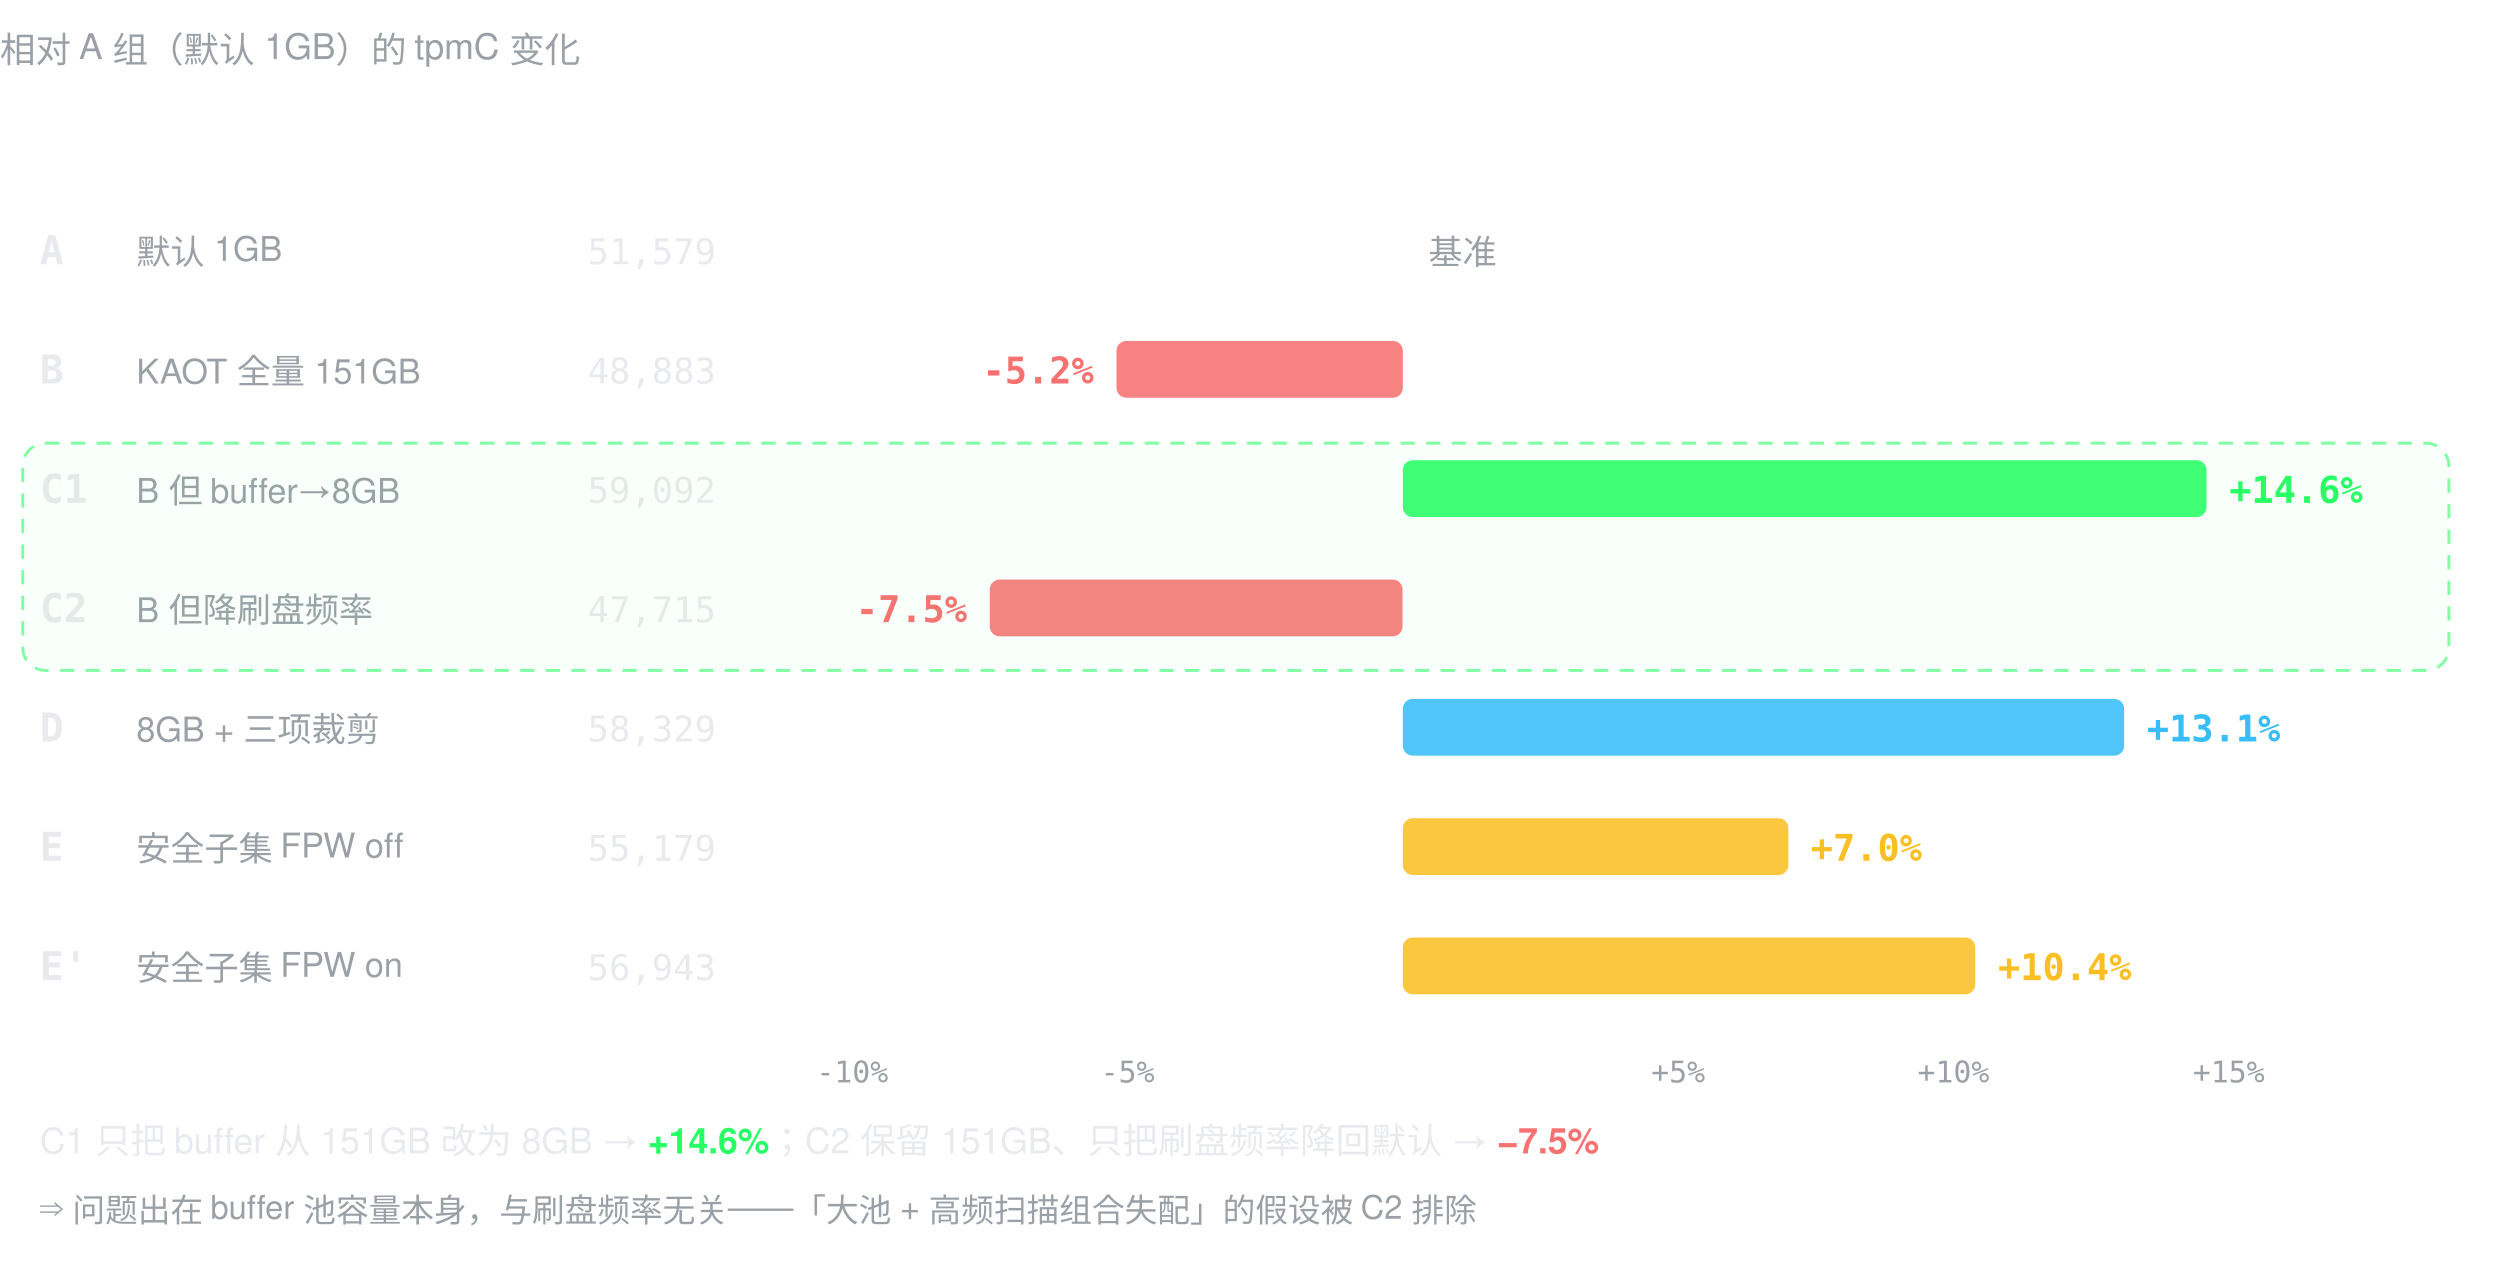
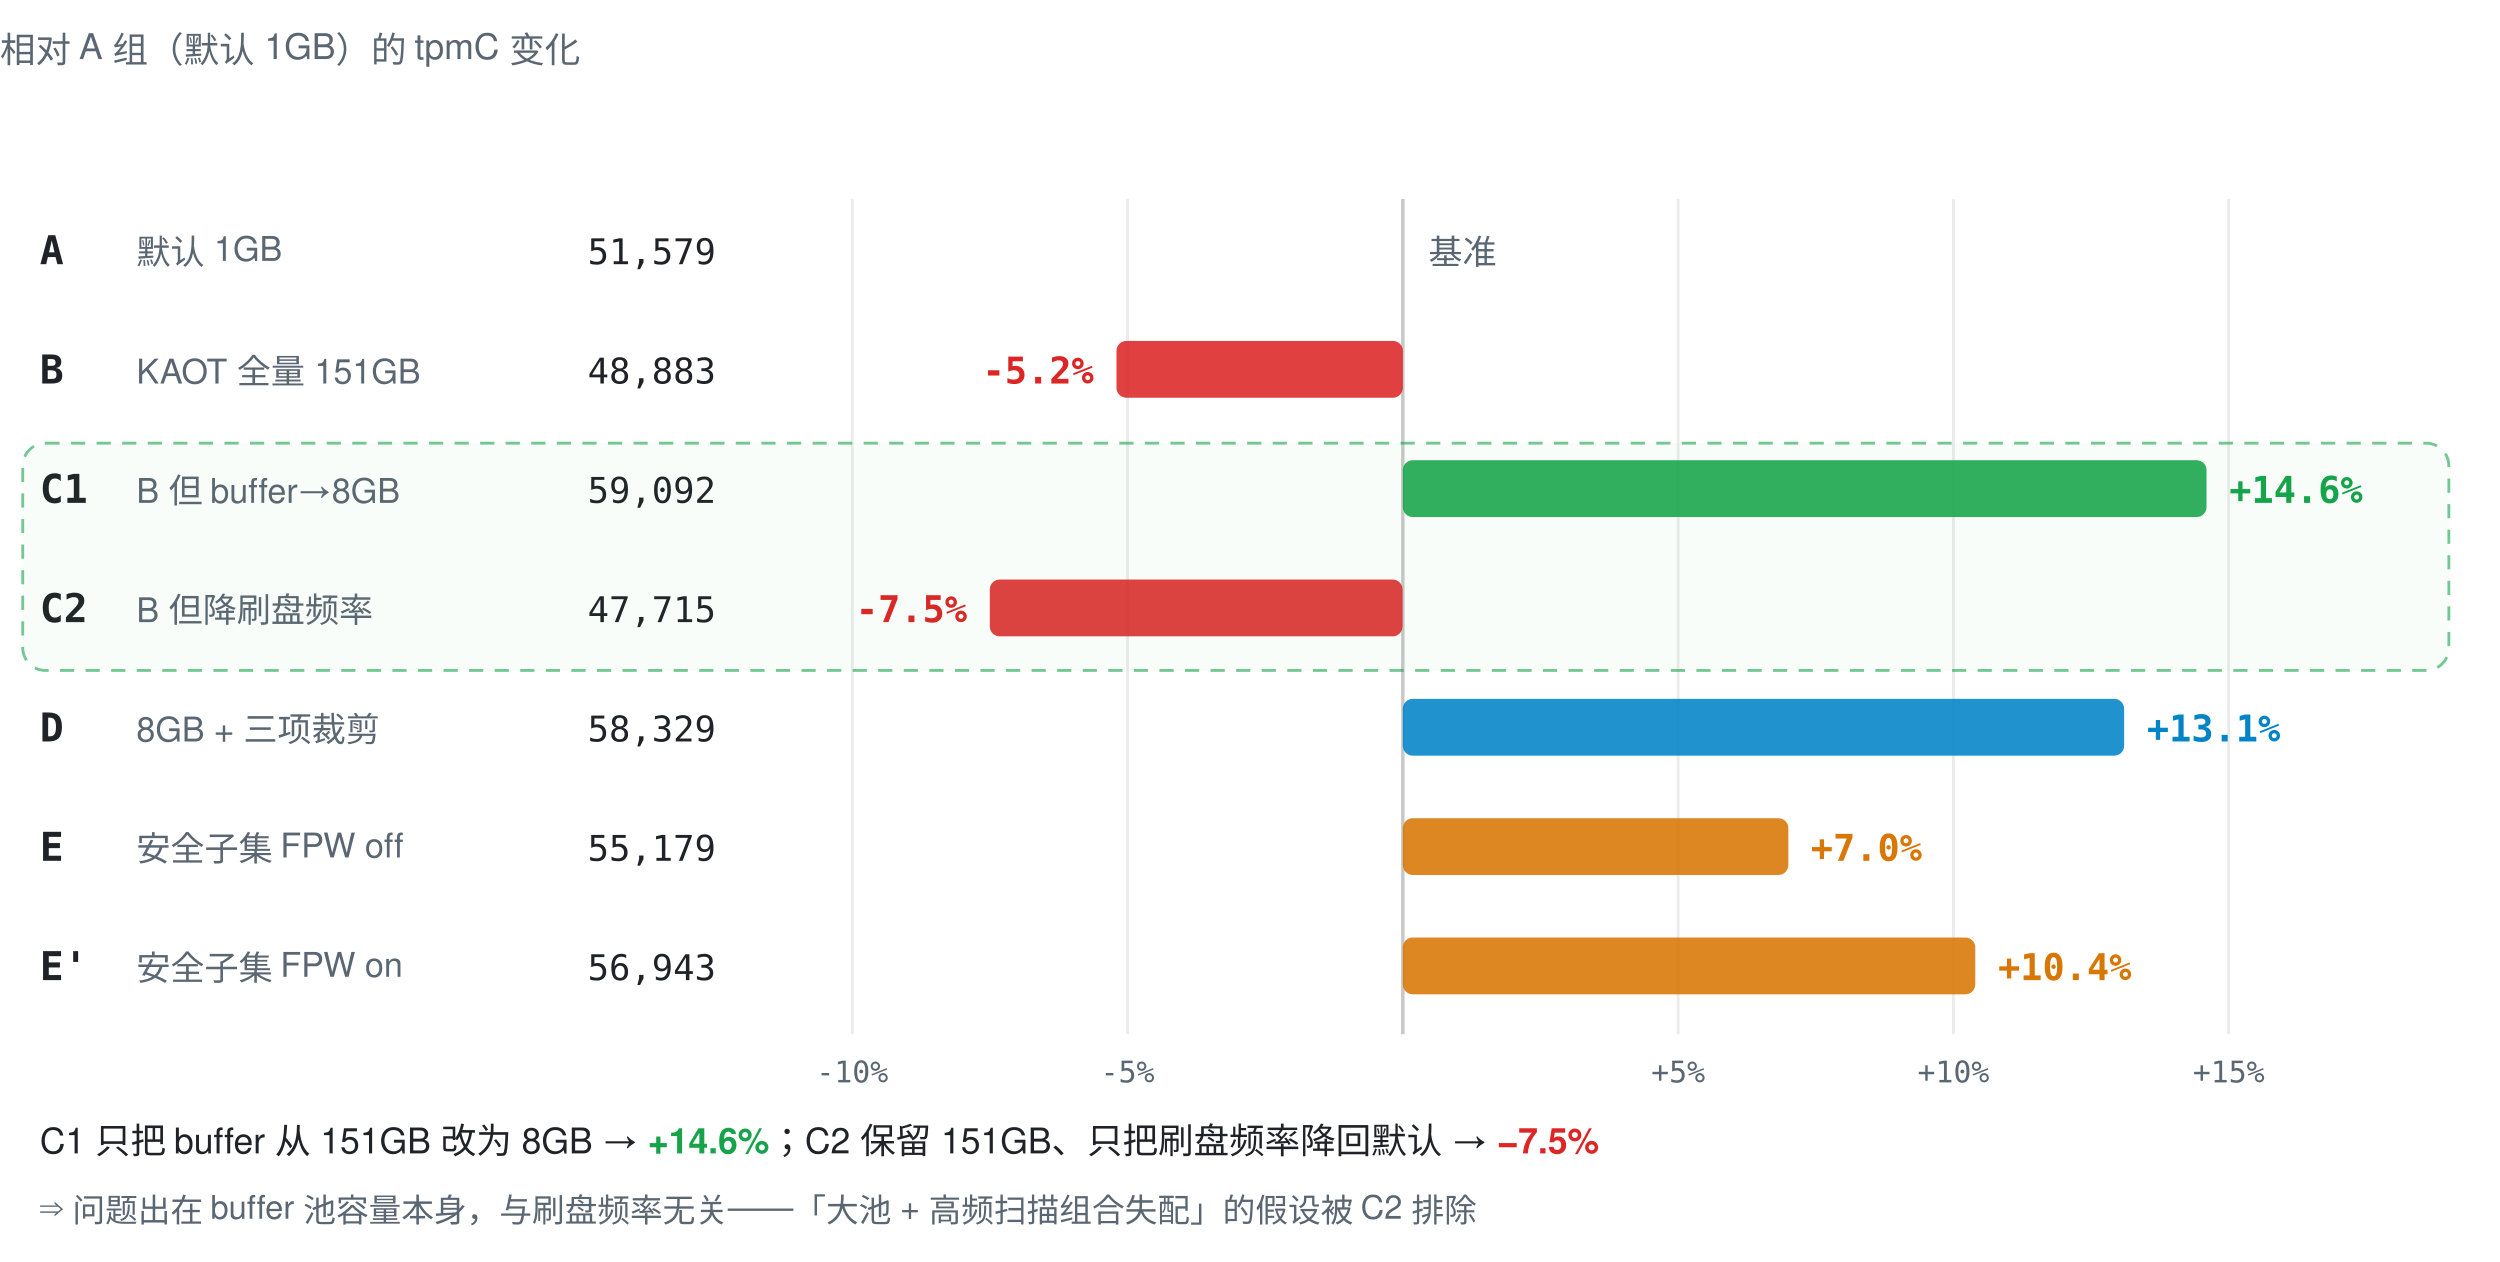
<svg xmlns="http://www.w3.org/2000/svg" viewBox="0 0 880 444" width="880" height="444" font-family="'Noto Sans SC','PingFang SC','Microsoft YaHei','Helvetica Neue',Helvetica,Arial,sans-serif">
  <rect width="880" height="444" fill="none" />
-   <text x="0" y="22" fill="#9aa0a6" font-size="12.5">相对 A 组（默认 1GB）的 tpmC 变化</text>
-   <line x1="493.8" y1="70" x2="493.8" y2="364" stroke="rgba(255,255,255,0.22)" stroke-width="1.2" />
-   <line x1="300.0" y1="70" x2="300.0" y2="364" stroke="rgba(255,255,255,0.08)" />
-   <text x="300.0" y="381" fill="#9aa0a6" font-size="10.5" text-anchor="middle" font-family="'JetBrains Mono','SF Mono',Menlo,Consolas,monospace">-10%</text>
-   <line x1="396.9" y1="70" x2="396.9" y2="364" stroke="rgba(255,255,255,0.08)" />
-   <text x="396.9" y="381" fill="#9aa0a6" font-size="10.5" text-anchor="middle" font-family="'JetBrains Mono','SF Mono',Menlo,Consolas,monospace">-5%</text>
-   <line x1="590.7" y1="70" x2="590.7" y2="364" stroke="rgba(255,255,255,0.08)" />
-   <text x="590.7" y="381" fill="#9aa0a6" font-size="10.5" text-anchor="middle" font-family="'JetBrains Mono','SF Mono',Menlo,Consolas,monospace">+5%</text>
-   <line x1="687.6" y1="70" x2="687.6" y2="364" stroke="rgba(255,255,255,0.08)" />
-   <text x="687.6" y="381" fill="#9aa0a6" font-size="10.5" text-anchor="middle" font-family="'JetBrains Mono','SF Mono',Menlo,Consolas,monospace">+10%</text>
-   <line x1="784.5" y1="70" x2="784.5" y2="364" stroke="rgba(255,255,255,0.08)" />
-   <text x="784.5" y="381" fill="#9aa0a6" font-size="10.5" text-anchor="middle" font-family="'JetBrains Mono','SF Mono',Menlo,Consolas,monospace">+15%</text>
-   <text x="14" y="93" fill="#e8eaed" font-size="14" font-weight="700" font-family="'JetBrains Mono','SF Mono',Menlo,Consolas,monospace">A</text>
-   <text x="48" y="93" fill="#9aa0a6" font-size="12">默认 1GB</text>
-   <text x="252" y="93" fill="#e8eaed" font-size="12.5" text-anchor="end" font-family="'JetBrains Mono','SF Mono',Menlo,Consolas,monospace">51,579</text>
-   <text x="502.8" y="93" fill="#9aa0a6" font-size="12">基准</text>
-   <text x="14" y="135" fill="#e8eaed" font-size="14" font-weight="700" font-family="'JetBrains Mono','SF Mono',Menlo,Consolas,monospace">B</text>
-   <text x="48" y="135" fill="#9aa0a6" font-size="12">KAOT 全量 151GB</text>
-   <text x="252" y="135" fill="#e8eaed" font-size="12.5" text-anchor="end" font-family="'JetBrains Mono','SF Mono',Menlo,Consolas,monospace">48,883</text>
-   <rect x="393.0" y="120" width="100.8" height="20" rx="3.5" fill="#f87171" opacity="0.88" />
-   <text x="385.0" y="135" fill="#f87171" font-size="13" font-weight="700" text-anchor="end" font-family="'JetBrains Mono','SF Mono',Menlo,Consolas,monospace">-5.2%</text>
-   <text x="14" y="177" fill="#e8eaed" font-size="14" font-weight="700" font-family="'JetBrains Mono','SF Mono',Menlo,Consolas,monospace">C1</text>
-   <text x="48" y="177" fill="#9aa0a6" font-size="12">B 但 buffer→8GB</text>
-   <text x="252" y="177" fill="#e8eaed" font-size="12.5" text-anchor="end" font-family="'JetBrains Mono','SF Mono',Menlo,Consolas,monospace">59,092</text>
-   <rect x="493.8" y="162" width="282.9" height="20" rx="3.5" fill="#27FF64" opacity="0.88" />
-   <text x="784.7" y="177" fill="#27FF64" font-size="13" font-weight="700" text-anchor="start" font-family="'JetBrains Mono','SF Mono',Menlo,Consolas,monospace">+14.6%</text>
-   <text x="14" y="219" fill="#e8eaed" font-size="14" font-weight="700" font-family="'JetBrains Mono','SF Mono',Menlo,Consolas,monospace">C2</text>
-   <text x="48" y="219" fill="#9aa0a6" font-size="12">B 但降刷盘频率</text>
-   <text x="252" y="219" fill="#e8eaed" font-size="12.5" text-anchor="end" font-family="'JetBrains Mono','SF Mono',Menlo,Consolas,monospace">47,715</text>
-   <rect x="348.4" y="204" width="145.3" height="20" rx="3.5" fill="#f87171" opacity="0.88" />
-   <text x="340.4" y="219" fill="#f87171" font-size="13" font-weight="700" text-anchor="end" font-family="'JetBrains Mono','SF Mono',Menlo,Consolas,monospace">-7.5%</text>
-   <text x="14" y="261" fill="#e8eaed" font-size="14" font-weight="700" font-family="'JetBrains Mono','SF Mono',Menlo,Consolas,monospace">D</text>
-   <text x="48" y="261" fill="#9aa0a6" font-size="12">8GB + 三项裁剪</text>
-   <text x="252" y="261" fill="#e8eaed" font-size="12.5" text-anchor="end" font-family="'JetBrains Mono','SF Mono',Menlo,Consolas,monospace">58,329</text>
-   <rect x="493.8" y="246" width="253.9" height="20" rx="3.5" fill="#38bdf8" opacity="0.88" />
-   <text x="755.7" y="261" fill="#38bdf8" font-size="13" font-weight="700" text-anchor="start" font-family="'JetBrains Mono','SF Mono',Menlo,Consolas,monospace">+13.1%</text>
-   <text x="14" y="303" fill="#e8eaed" font-size="14" font-weight="700" font-family="'JetBrains Mono','SF Mono',Menlo,Consolas,monospace">E</text>
-   <text x="48" y="303" fill="#9aa0a6" font-size="12">安全子集 FPW off</text>
-   <text x="252" y="303" fill="#e8eaed" font-size="12.5" text-anchor="end" font-family="'JetBrains Mono','SF Mono',Menlo,Consolas,monospace">55,179</text>
-   <rect x="493.8" y="288" width="135.7" height="20" rx="3.5" fill="#fbbf24" opacity="0.88" />
-   <text x="637.4" y="303" fill="#fbbf24" font-size="13" font-weight="700" text-anchor="start" font-family="'JetBrains Mono','SF Mono',Menlo,Consolas,monospace">+7.0%</text>
-   <text x="14" y="345" fill="#e8eaed" font-size="14" font-weight="700" font-family="'JetBrains Mono','SF Mono',Menlo,Consolas,monospace">E'</text>
-   <text x="48" y="345" fill="#9aa0a6" font-size="12">安全子集 FPW on</text>
-   <text x="252" y="345" fill="#e8eaed" font-size="12.5" text-anchor="end" font-family="'JetBrains Mono','SF Mono',Menlo,Consolas,monospace">56,943</text>
-   <rect x="493.8" y="330" width="201.5" height="20" rx="3.5" fill="#fbbf24" opacity="0.88" />
-   <text x="703.3" y="345" fill="#fbbf24" font-size="13" font-weight="700" text-anchor="start" font-family="'JetBrains Mono','SF Mono',Menlo,Consolas,monospace">+10.4%</text>
-   <rect x="8" y="156" width="854" height="80" rx="8" fill="rgba(39,255,100,0.05)" stroke="#27FF64" stroke-dasharray="5 4" opacity="0.6" />
-   <text x="14" y="406" fill="#e8eaed" font-size="12.5">C1 只把 buffer 从 151GB 改为 8GB → <tspan fill="#27FF64" font-weight="700">+14.6%</tspan>；C2 保留 151GB、只把刷盘频率降回默认 → <tspan fill="#f87171" font-weight="700">−7.5%</tspan>
+   <text x="0" y="22" fill="#5b6673" font-size="12.5">相对 A 组（默认 1GB）的 tpmC 变化</text>
+   <line x1="493.8" y1="70" x2="493.8" y2="364" stroke="rgba(0,0,0,0.22)" stroke-width="1.2" />
+   <line x1="300.0" y1="70" x2="300.0" y2="364" stroke="rgba(0,0,0,0.08)" />
+   <text x="300.0" y="381" fill="#5b6673" font-size="10.5" text-anchor="middle" font-family="'JetBrains Mono','SF Mono',Menlo,Consolas,monospace">-10%</text>
+   <line x1="396.9" y1="70" x2="396.9" y2="364" stroke="rgba(0,0,0,0.08)" />
+   <text x="396.9" y="381" fill="#5b6673" font-size="10.5" text-anchor="middle" font-family="'JetBrains Mono','SF Mono',Menlo,Consolas,monospace">-5%</text>
+   <line x1="590.7" y1="70" x2="590.7" y2="364" stroke="rgba(0,0,0,0.08)" />
+   <text x="590.7" y="381" fill="#5b6673" font-size="10.5" text-anchor="middle" font-family="'JetBrains Mono','SF Mono',Menlo,Consolas,monospace">+5%</text>
+   <line x1="687.6" y1="70" x2="687.6" y2="364" stroke="rgba(0,0,0,0.08)" />
+   <text x="687.6" y="381" fill="#5b6673" font-size="10.5" text-anchor="middle" font-family="'JetBrains Mono','SF Mono',Menlo,Consolas,monospace">+10%</text>
+   <line x1="784.5" y1="70" x2="784.5" y2="364" stroke="rgba(0,0,0,0.08)" />
+   <text x="784.5" y="381" fill="#5b6673" font-size="10.5" text-anchor="middle" font-family="'JetBrains Mono','SF Mono',Menlo,Consolas,monospace">+15%</text>
+   <text x="14" y="93" fill="#1f2328" font-size="14" font-weight="700" font-family="'JetBrains Mono','SF Mono',Menlo,Consolas,monospace">A</text>
+   <text x="48" y="93" fill="#5b6673" font-size="12">默认 1GB</text>
+   <text x="252" y="93" fill="#1f2328" font-size="12.5" text-anchor="end" font-family="'JetBrains Mono','SF Mono',Menlo,Consolas,monospace">51,579</text>
+   <text x="502.8" y="93" fill="#5b6673" font-size="12">基准</text>
+   <text x="14" y="135" fill="#1f2328" font-size="14" font-weight="700" font-family="'JetBrains Mono','SF Mono',Menlo,Consolas,monospace">B</text>
+   <text x="48" y="135" fill="#5b6673" font-size="12">KAOT 全量 151GB</text>
+   <text x="252" y="135" fill="#1f2328" font-size="12.5" text-anchor="end" font-family="'JetBrains Mono','SF Mono',Menlo,Consolas,monospace">48,883</text>
+   <rect x="393.0" y="120" width="100.8" height="20" rx="3.5" fill="#dc2626" opacity="0.88" />
+   <text x="385.0" y="135" fill="#dc2626" font-size="13" font-weight="700" text-anchor="end" font-family="'JetBrains Mono','SF Mono',Menlo,Consolas,monospace">-5.2%</text>
+   <text x="14" y="177" fill="#1f2328" font-size="14" font-weight="700" font-family="'JetBrains Mono','SF Mono',Menlo,Consolas,monospace">C1</text>
+   <text x="48" y="177" fill="#5b6673" font-size="12">B 但 buffer→8GB</text>
+   <text x="252" y="177" fill="#1f2328" font-size="12.5" text-anchor="end" font-family="'JetBrains Mono','SF Mono',Menlo,Consolas,monospace">59,092</text>
+   <rect x="493.8" y="162" width="282.9" height="20" rx="3.5" fill="#16a34a" opacity="0.88" />
+   <text x="784.7" y="177" fill="#16a34a" font-size="13" font-weight="700" text-anchor="start" font-family="'JetBrains Mono','SF Mono',Menlo,Consolas,monospace">+14.6%</text>
+   <text x="14" y="219" fill="#1f2328" font-size="14" font-weight="700" font-family="'JetBrains Mono','SF Mono',Menlo,Consolas,monospace">C2</text>
+   <text x="48" y="219" fill="#5b6673" font-size="12">B 但降刷盘频率</text>
+   <text x="252" y="219" fill="#1f2328" font-size="12.5" text-anchor="end" font-family="'JetBrains Mono','SF Mono',Menlo,Consolas,monospace">47,715</text>
+   <rect x="348.4" y="204" width="145.3" height="20" rx="3.5" fill="#dc2626" opacity="0.88" />
+   <text x="340.4" y="219" fill="#dc2626" font-size="13" font-weight="700" text-anchor="end" font-family="'JetBrains Mono','SF Mono',Menlo,Consolas,monospace">-7.5%</text>
+   <text x="14" y="261" fill="#1f2328" font-size="14" font-weight="700" font-family="'JetBrains Mono','SF Mono',Menlo,Consolas,monospace">D</text>
+   <text x="48" y="261" fill="#5b6673" font-size="12">8GB + 三项裁剪</text>
+   <text x="252" y="261" fill="#1f2328" font-size="12.5" text-anchor="end" font-family="'JetBrains Mono','SF Mono',Menlo,Consolas,monospace">58,329</text>
+   <rect x="493.8" y="246" width="253.9" height="20" rx="3.5" fill="#0284c7" opacity="0.88" />
+   <text x="755.7" y="261" fill="#0284c7" font-size="13" font-weight="700" text-anchor="start" font-family="'JetBrains Mono','SF Mono',Menlo,Consolas,monospace">+13.1%</text>
+   <text x="14" y="303" fill="#1f2328" font-size="14" font-weight="700" font-family="'JetBrains Mono','SF Mono',Menlo,Consolas,monospace">E</text>
+   <text x="48" y="303" fill="#5b6673" font-size="12">安全子集 FPW off</text>
+   <text x="252" y="303" fill="#1f2328" font-size="12.5" text-anchor="end" font-family="'JetBrains Mono','SF Mono',Menlo,Consolas,monospace">55,179</text>
+   <rect x="493.8" y="288" width="135.7" height="20" rx="3.5" fill="#d97706" opacity="0.88" />
+   <text x="637.4" y="303" fill="#d97706" font-size="13" font-weight="700" text-anchor="start" font-family="'JetBrains Mono','SF Mono',Menlo,Consolas,monospace">+7.0%</text>
+   <text x="14" y="345" fill="#1f2328" font-size="14" font-weight="700" font-family="'JetBrains Mono','SF Mono',Menlo,Consolas,monospace">E'</text>
+   <text x="48" y="345" fill="#5b6673" font-size="12">安全子集 FPW on</text>
+   <text x="252" y="345" fill="#1f2328" font-size="12.5" text-anchor="end" font-family="'JetBrains Mono','SF Mono',Menlo,Consolas,monospace">56,943</text>
+   <rect x="493.8" y="330" width="201.5" height="20" rx="3.5" fill="#d97706" opacity="0.88" />
+   <text x="703.3" y="345" fill="#d97706" font-size="13" font-weight="700" text-anchor="start" font-family="'JetBrains Mono','SF Mono',Menlo,Consolas,monospace">+10.4%</text>
+   <rect x="8" y="156" width="854" height="80" rx="8" fill="rgba(22,163,74,0.05)" stroke="#16a34a" stroke-dasharray="5 4" opacity="0.6" />
+   <text x="14" y="406" fill="#1f2328" font-size="12.5">C1 只把 buffer 从 151GB 改为 8GB → <tspan fill="#16a34a" font-weight="700">+14.6%</tspan>；C2 保留 151GB、只把刷盘频率降回默认 → <tspan fill="#dc2626" font-weight="700">−7.5%</tspan>
  </text>
-   <text x="14" y="429" fill="#9aa0a6" font-size="11.5">⇒ 问题出在 buffer 池容量本身，与刷盘频率无关——「大池 + 高频扫描组合失配」的假设被 C2 排除</text>
+   <text x="14" y="429" fill="#5b6673" font-size="11.5">⇒ 问题出在 buffer 池容量本身，与刷盘频率无关——「大池 + 高频扫描组合失配」的假设被 C2 排除</text>
</svg>
